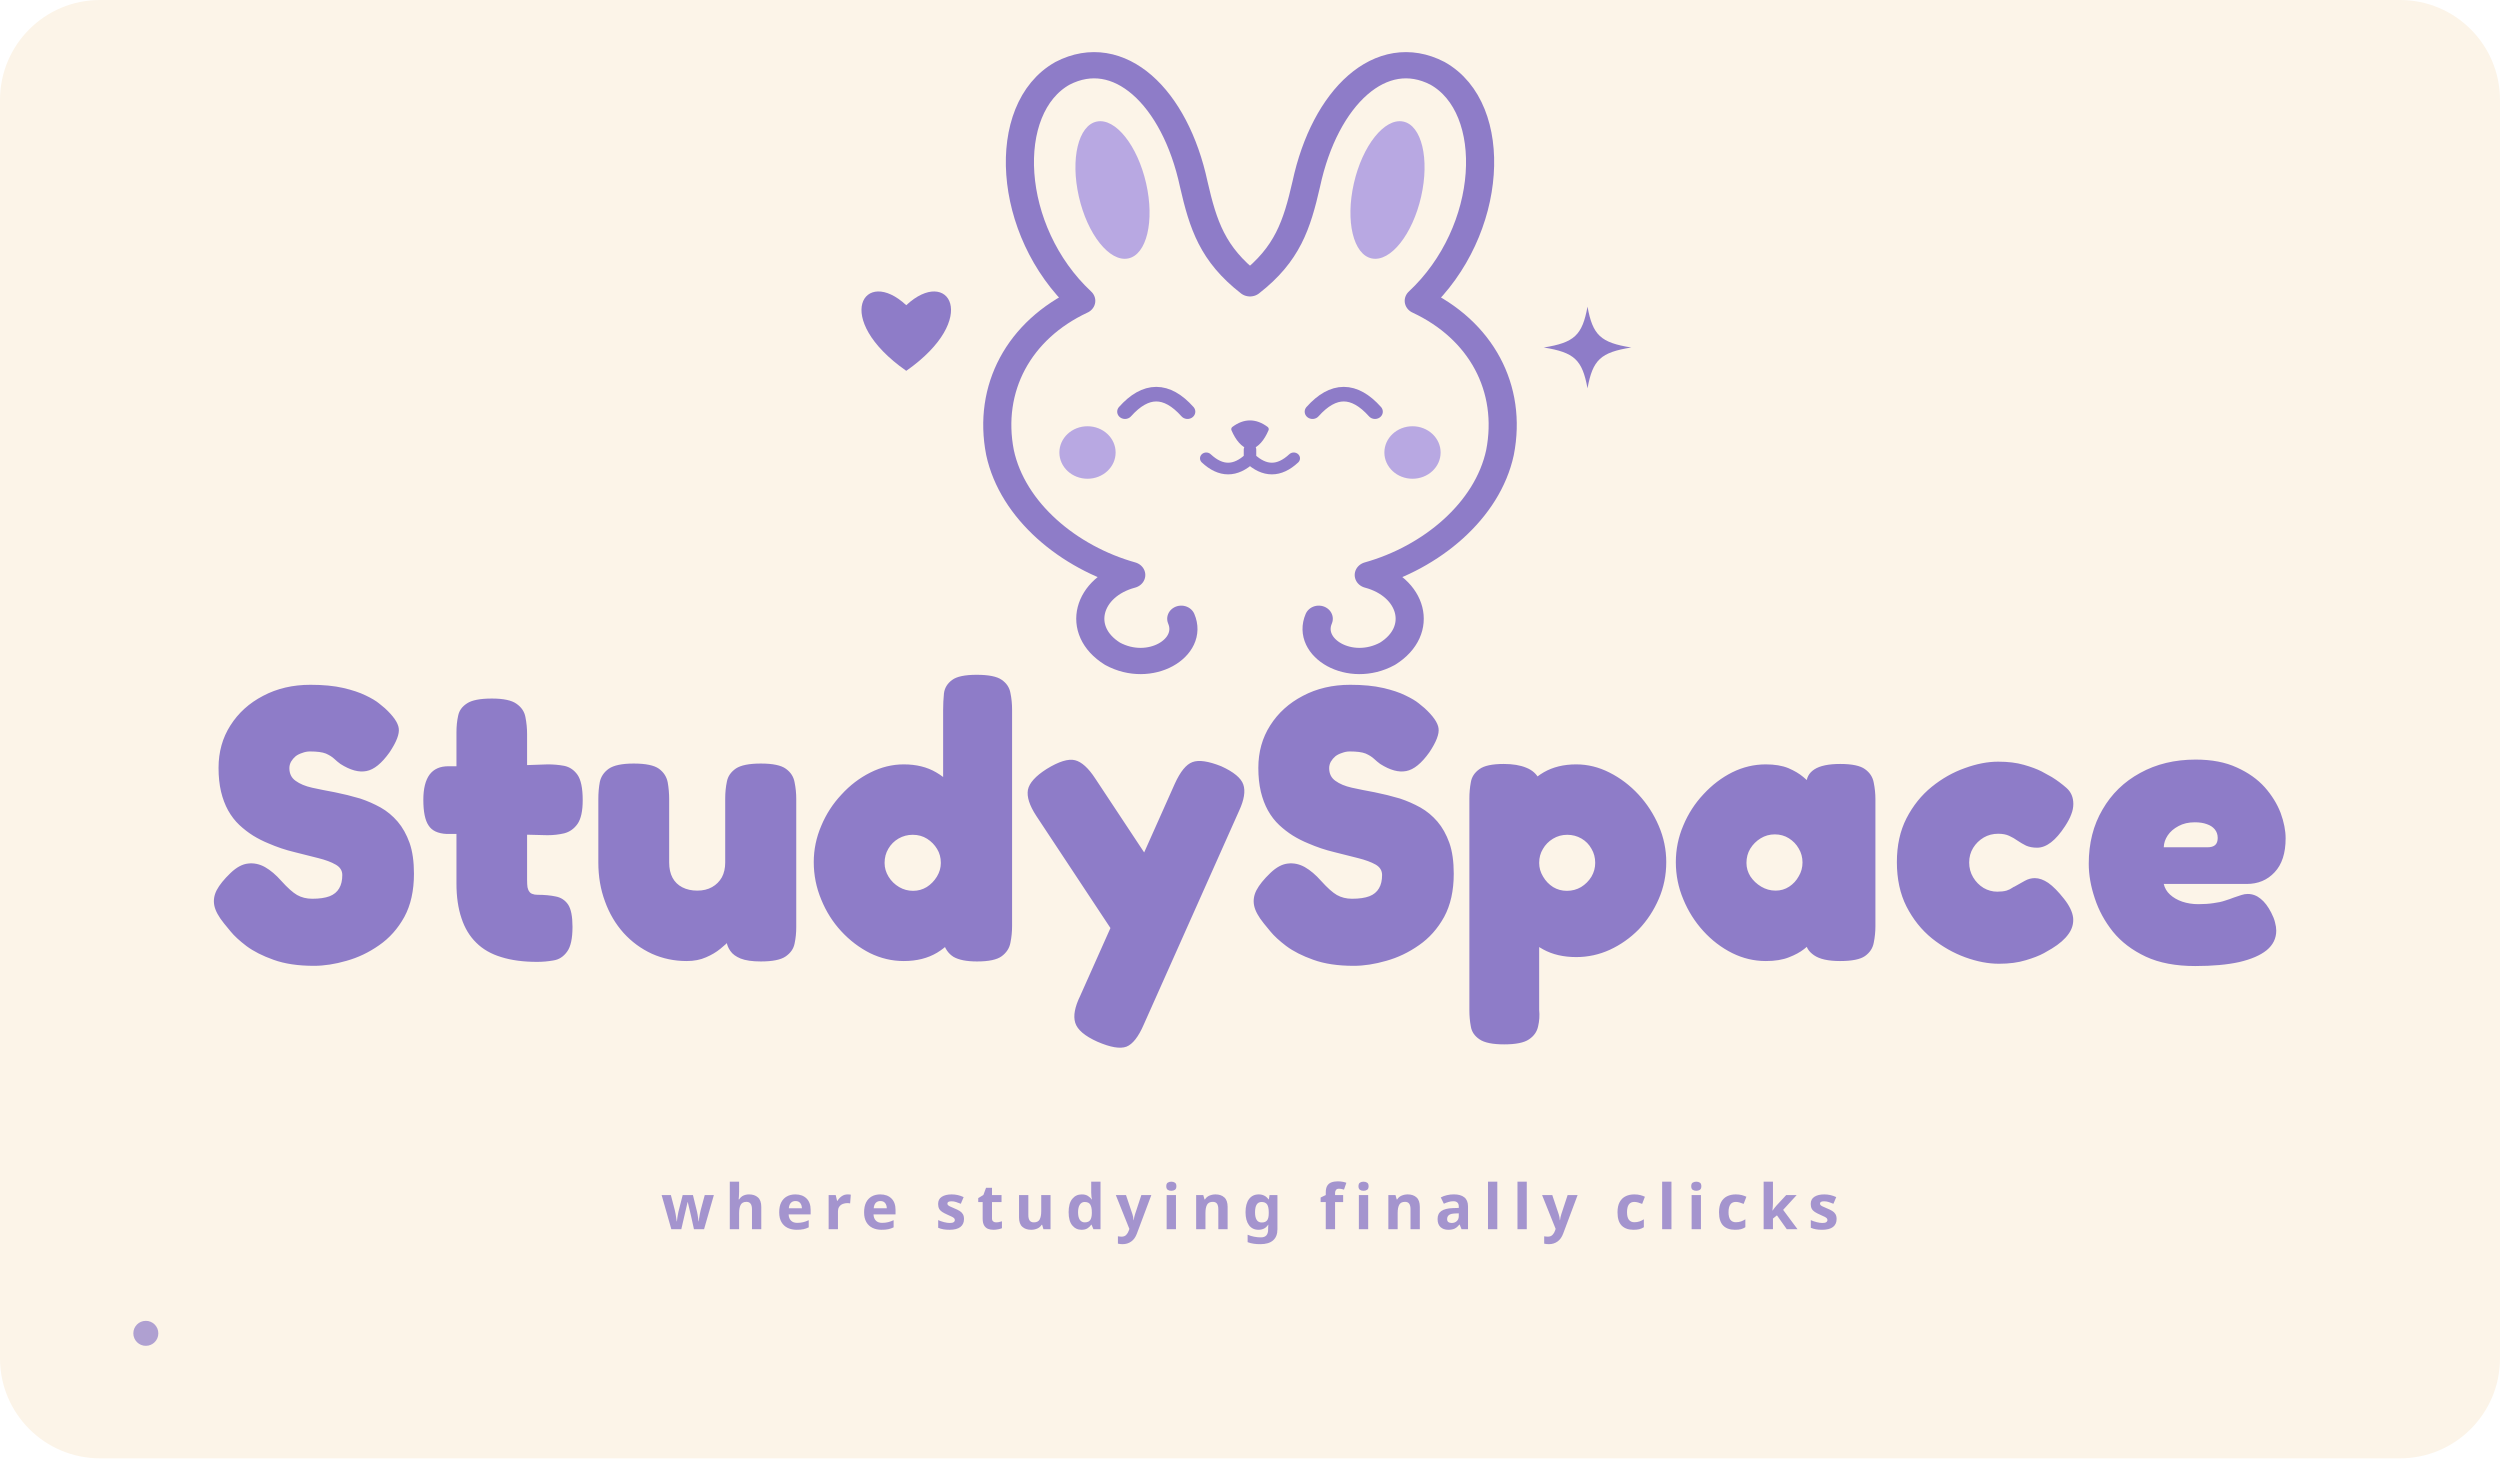
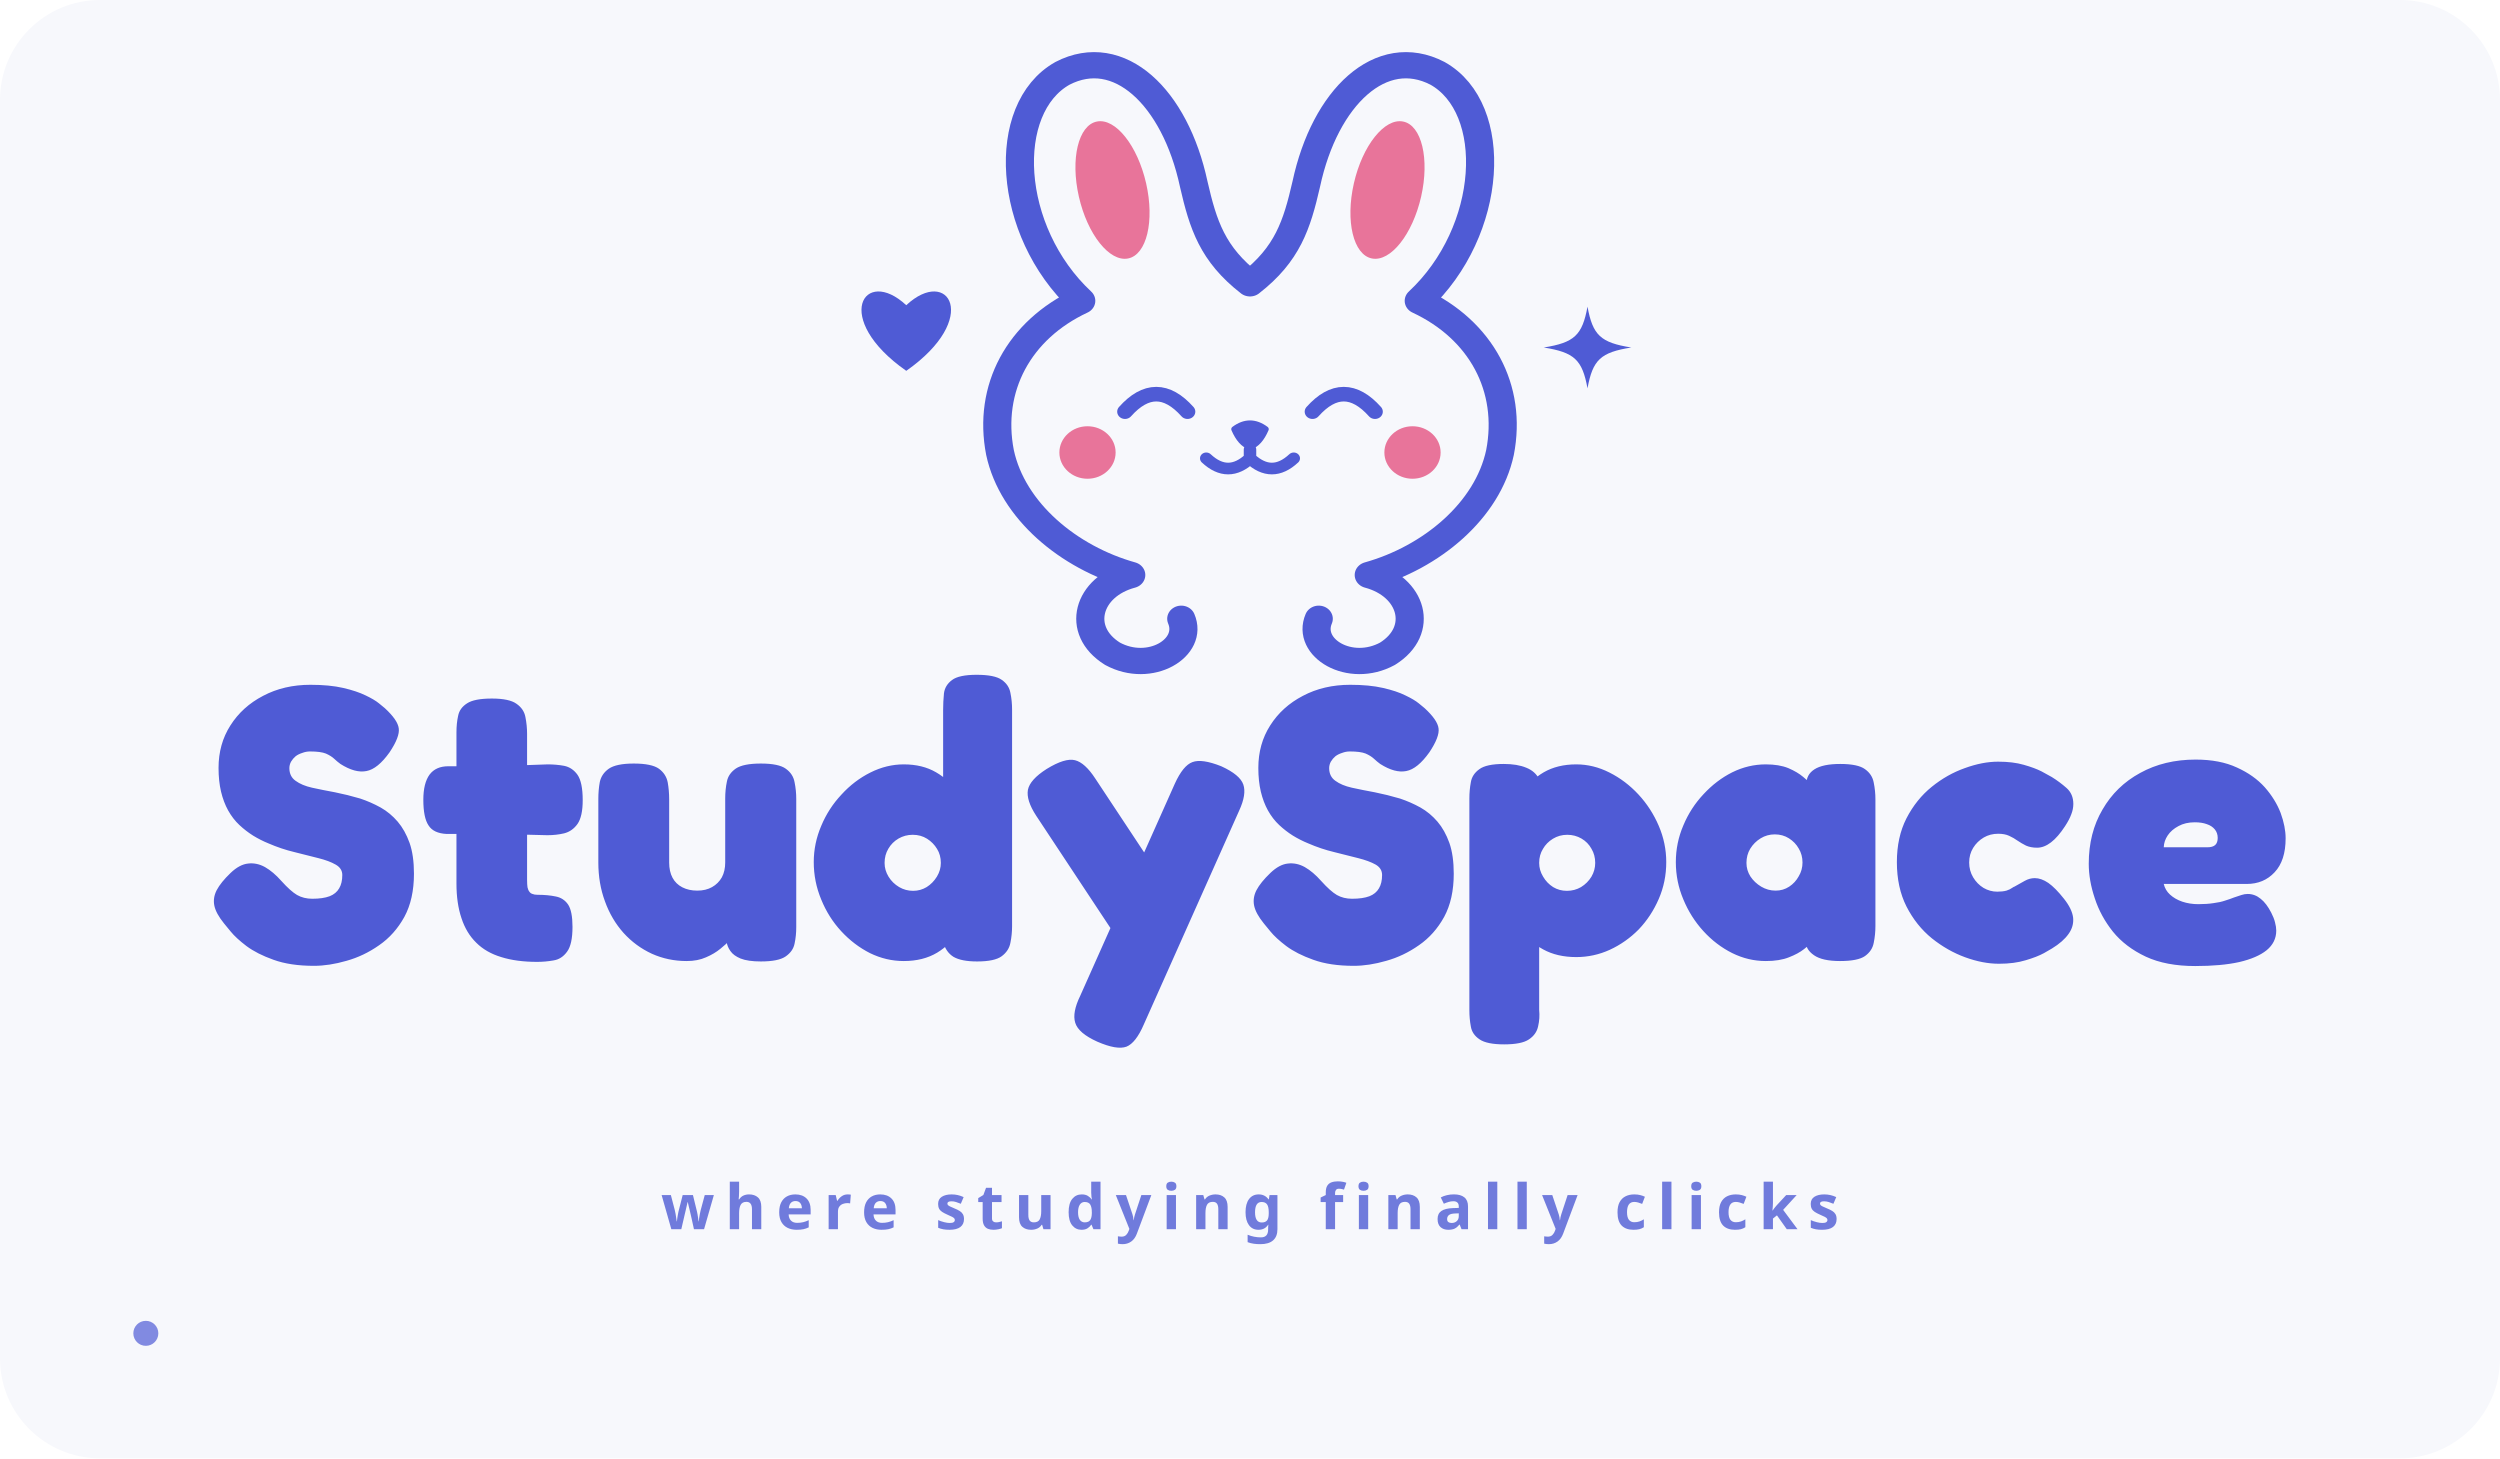
<svg xmlns="http://www.w3.org/2000/svg" viewBox="0 0 1200 700" width="1200" height="700">
  <defs>
    <path id="spark" d="M0 -1 C0.12 -0.3 0.3 -0.12 1 0 C0.3 0.12 0.12 0.3 0 1 C-0.12 0.3 -0.3 0.12 -1 0 C-0.3 -0.12 -0.12 -0.3 0 -1Z" />
    <path id="heart" d="M0 8 C-16 -4 -9 -16 0 -7 C9 -16 16 -4 0 8Z" />
  </defs>
-   <rect width="1200" height="700" rx="48" fill="#FCF4E8" />
-   <path d="M150.7 463.6Q139.3 463.6 131.3 460.7Q123.4 457.9 118.3 454.1Q113.3 450.3 110.7 447.1Q108.0 443.9 107.5 443.2Q103.7 438.5 102.9 434.8Q102.1 431.0 104.0 427.3Q106.0 423.5 110.7 419.0Q115.0 414.9 119.1 414.5Q123.2 414.0 127.2 416.2Q131.2 418.5 135.0 422.8Q139.5 427.8 142.6 429.6Q145.8 431.4 149.9 431.4Q155.0 431.4 158.2 430.2Q161.3 429.0 162.8 426.4Q164.3 423.9 164.3 420.0Q164.3 416.8 161.1 415.0Q158.0 413.2 152.8 411.9Q147.7 410.6 141.3 409.0Q135.0 407.5 128.8 404.8Q125.1 403.3 121.5 401.1Q118.0 398.9 114.9 396.0Q111.8 393.1 109.5 389.0Q107.3 385.0 106.1 380.0Q104.9 374.9 104.9 368.6Q104.9 357.1 110.6 348.2Q116.3 339.2 126.3 334.0Q136.3 328.7 149.0 328.7Q158.2 328.7 164.7 330.2Q171.2 331.7 175.5 333.8Q179.7 335.8 181.9 337.6Q184.2 339.4 184.7 339.9Q190.9 345.6 191.4 349.6Q192.0 353.6 187.0 361.1Q181.3 369.1 175.9 370.1Q170.5 371.2 163.4 366.7Q161.9 365.6 160.4 364.2Q158.9 362.8 156.4 361.7Q153.9 360.7 148.8 360.7Q146.9 360.7 145.1 361.4Q143.2 362.0 141.9 363.0Q140.6 364.1 139.7 365.6Q138.9 367.1 138.9 368.7Q138.9 372.7 141.9 374.8Q144.9 377.0 149.8 378.1Q154.8 379.2 160.8 380.3Q166.8 381.5 172.9 383.3Q178.0 385.0 182.7 387.6Q187.3 390.2 190.9 394.4Q194.4 398.5 196.6 404.6Q198.7 410.6 198.7 419.4Q198.7 431.6 194.1 440.1Q189.4 448.6 182.0 453.7Q174.6 458.9 166.3 461.2Q158.0 463.6 150.7 463.6Z M257.8 461.7Q247.9 461.7 240.6 459.4Q233.3 457.2 228.6 452.5Q223.8 447.8 221.5 440.7Q219.1 433.6 219.1 424.1L219.1 351.5Q219.1 347.2 219.9 343.6Q220.6 339.9 224.2 337.6Q227.7 335.3 236.1 335.3Q244.4 335.3 247.9 337.8Q251.5 340.3 252.2 344.2Q253.0 348.2 253.0 352.3L253.0 422.4Q253.0 424.5 253.2 425.9Q253.5 427.3 254.1 428.0Q254.6 428.8 255.6 429.1Q256.5 429.5 258.0 429.5Q262.9 429.5 266.7 430.3Q270.5 431.0 272.7 434.2Q274.8 437.4 274.8 444.9Q274.8 453.3 272.2 456.8Q269.6 460.4 265.7 461.0Q261.8 461.7 257.8 461.7Z M215.2 367.8L237.1 367.8L262.9 366.9Q267.0 366.9 270.8 367.6Q274.7 368.4 277.2 371.9Q279.7 375.5 279.7 384.1Q279.7 391.9 277.2 395.5Q274.7 399.0 270.8 400.0Q267.0 400.9 262.7 400.9L238.9 400.3L214.4 400.3Q208.1 400.0 205.7 396.2Q203.2 392.5 203.2 383.9Q203.2 375.9 206.2 371.8Q209.2 367.8 215.2 367.8Z M329.6 461.3Q320.7 461.3 312.9 457.8Q305.1 454.2 299.3 447.8Q293.5 441.3 290.4 432.7Q287.2 424.1 287.2 414.0L287.2 383.5Q287.2 379.2 287.9 375.4Q288.7 371.5 292.2 369.0Q295.8 366.5 304.2 366.5Q312.8 366.5 316.3 369.0Q319.7 371.5 320.5 375.5Q321.2 379.4 321.2 383.7L321.2 414.0Q321.2 418.3 322.8 421.3Q324.4 424.3 327.5 425.9Q330.6 427.5 334.7 427.5Q338.8 427.5 341.8 425.8Q344.8 424.1 346.5 421.1Q348.1 418.1 348.1 414.0L348.1 383.3Q348.1 379.0 348.9 375.2Q349.6 371.4 353.2 368.9Q356.8 366.5 365.2 366.5Q373.8 366.5 377.2 369.0Q380.7 371.5 381.4 375.5Q382.2 379.4 382.2 383.5L382.2 445.0Q382.2 449.2 381.4 452.9Q380.7 456.6 377.1 459.1Q373.6 461.5 365.2 461.5Q359.0 461.5 355.5 460.1Q352.1 458.7 350.6 456.5Q349.1 454.4 348.8 452.2Q348.5 450.1 348.5 448.6L351.7 449.5Q351.7 449.5 350.2 451.3Q348.7 453.1 345.8 455.4Q342.9 457.8 338.9 459.5Q334.9 461.3 329.6 461.3Z M433.8 461.3Q425.4 461.3 417.6 457.5Q409.9 453.6 403.8 447.0Q397.7 440.4 394.2 431.8Q390.6 423.2 390.6 413.8Q390.6 404.8 394.2 396.4Q397.7 388.0 403.9 381.4Q410.0 374.7 417.8 370.8Q425.6 366.9 433.8 366.9Q442.8 366.9 449.3 370.7Q455.9 374.5 460.2 381.1Q464.5 387.6 466.6 396.0Q468.8 404.5 469.0 413.4Q469.1 422.6 467.1 431.1Q465.0 439.6 460.7 446.4Q456.4 453.3 449.8 457.3Q443.1 461.3 433.8 461.3Z M438.3 427.6Q441.8 427.6 444.8 425.8Q447.8 423.9 449.7 420.8Q451.6 417.7 451.6 414.2Q451.6 410.4 449.8 407.5Q448.0 404.5 445.0 402.6Q442.0 400.7 438.1 400.7Q434.4 400.7 431.3 402.5Q428.2 404.3 426.4 407.4Q424.6 410.4 424.6 414.2Q424.6 417.7 426.5 420.8Q428.4 423.9 431.6 425.8Q434.7 427.6 438.3 427.6Z M469.0 461.5Q461.5 461.5 457.7 459.3Q454.0 457.0 452.7 452.1L452.7 340.9Q452.7 336.8 453.1 332.8Q453.6 328.9 457.0 326.4Q460.3 323.9 468.8 323.9Q477.4 323.9 480.8 326.3Q484.3 328.7 485.0 332.6Q485.8 336.4 485.8 340.7L485.8 444.5Q485.8 448.6 485.0 452.5Q484.3 456.4 480.8 459.0Q477.4 461.5 469.0 461.5Z M526.7 500.0Q517.6 495.9 516.1 490.9Q514.6 486.0 518.5 478.0L563.9 376.2Q567.9 367.4 572.4 365.8Q576.9 364.1 586.2 367.8Q595.2 371.9 596.8 376.6Q598.4 381.3 594.8 389.1L549.0 491.8Q545.2 500.6 540.7 502.4Q536.1 504.1 526.7 500.0Z M541.9 458.9L497.4 391.6Q492.5 384.1 493.4 379.1Q494.4 374.2 502.4 369.1Q511.2 363.7 516.0 364.9Q520.8 366.1 525.8 373.8L556.1 419.6Z M649.8 463.6Q638.4 463.6 630.4 460.7Q622.5 457.9 617.4 454.1Q612.4 450.3 609.8 447.1Q607.1 443.9 606.6 443.2Q602.8 438.5 602.0 434.8Q601.2 431.0 603.1 427.3Q605.1 423.5 609.8 419.0Q614.1 414.9 618.2 414.5Q622.3 414.0 626.3 416.2Q630.3 418.5 634.1 422.8Q638.6 427.8 641.7 429.6Q644.9 431.4 649.0 431.4Q654.1 431.4 657.3 430.2Q660.4 429.0 661.9 426.4Q663.4 423.9 663.4 420.0Q663.4 416.8 660.3 415.0Q657.1 413.2 651.9 411.9Q646.8 410.6 640.4 409.0Q634.1 407.5 627.9 404.8Q624.2 403.3 620.6 401.1Q617.1 398.9 614.0 396.0Q610.9 393.1 608.6 389.0Q606.4 385.0 605.2 380.0Q604.0 374.9 604.0 368.6Q604.0 357.1 609.7 348.2Q615.4 339.2 625.4 334.0Q635.4 328.7 648.1 328.7Q657.3 328.7 663.8 330.2Q670.4 331.7 674.6 333.8Q678.8 335.8 681.0 337.6Q683.3 339.4 683.8 339.9Q690.0 345.6 690.5 349.6Q691.1 353.6 686.1 361.1Q680.4 369.1 675.0 370.1Q669.6 371.2 662.5 366.7Q661.0 365.6 659.5 364.2Q658.0 362.8 655.5 361.7Q653.0 360.7 647.9 360.7Q646.0 360.7 644.2 361.4Q642.3 362.0 641.0 363.0Q639.7 364.1 638.8 365.6Q638.0 367.1 638.0 368.7Q638.0 372.7 641.0 374.8Q644.0 377.0 648.9 378.1Q653.9 379.2 659.9 380.3Q665.9 381.5 672.0 383.3Q677.1 385.0 681.8 387.6Q686.4 390.2 690.0 394.4Q693.5 398.5 695.7 404.6Q697.8 410.6 697.8 419.4Q697.8 431.6 693.2 440.1Q688.5 448.6 681.1 453.7Q673.7 458.9 665.4 461.2Q657.1 463.6 649.8 463.6Z M756.6 459.4Q747.4 459.4 740.7 455.7Q733.9 452.0 729.6 445.5Q725.3 439.1 723.3 430.8Q721.2 422.6 721.4 413.4Q721.6 404.5 723.7 396.0Q725.9 387.6 730.2 381.1Q734.5 374.5 741.0 370.7Q747.6 366.9 756.6 366.9Q764.8 366.9 772.5 370.8Q780.3 374.7 786.5 381.4Q792.6 388.0 796.2 396.4Q799.8 404.8 799.8 413.8Q799.8 423.2 796.2 431.5Q792.6 439.8 786.6 446.1Q780.5 452.3 772.7 455.9Q765.0 459.4 756.6 459.4Z M722.0 501.3Q713.7 501.3 710.2 498.9Q706.6 496.5 706.0 492.7Q705.3 489.0 705.3 484.9L705.3 383.3Q705.3 379.2 706.0 375.5Q706.6 371.7 710.1 369.2Q713.5 366.7 721.8 366.7Q728.3 366.7 732.6 368.5Q736.9 370.2 738.8 374.0L738.8 484.7Q739.2 488.8 738.3 492.6Q737.5 496.5 733.9 498.9Q730.4 501.3 722.0 501.3Z M752.1 427.6Q755.8 427.6 758.9 425.8Q762.0 423.9 763.9 420.8Q765.7 417.7 765.7 414.2Q765.7 410.4 763.9 407.4Q762.2 404.3 759.1 402.5Q756.0 400.7 752.3 400.7Q748.5 400.7 745.4 402.6Q742.3 404.5 740.6 407.5Q738.8 410.4 738.8 414.2Q738.8 417.7 740.7 420.8Q742.5 423.9 745.5 425.8Q748.5 427.6 752.1 427.6Z M883.2 461.3Q874.7 461.3 870.7 458.5Q866.7 455.7 866.9 452.1L869.5 452.1Q868.6 453.5 865.9 455.6Q863.1 457.8 858.7 459.5Q854.2 461.3 847.6 461.3Q839.2 461.3 831.5 457.5Q823.7 453.6 817.6 446.9Q811.5 440.2 808.0 431.7Q804.4 423.2 804.4 413.8Q804.4 404.6 808.0 396.2Q811.5 387.8 817.7 381.2Q823.9 374.5 831.5 370.7Q839.2 366.9 847.6 366.9Q854.0 366.9 858.4 368.7Q862.8 370.6 865.5 372.9Q868.2 375.1 869.1 376.6L867.1 376.6Q866.9 371.9 870.9 369.3Q874.9 366.7 883.3 366.7Q891.8 366.7 895.2 369.2Q898.7 371.7 899.4 375.7Q900.2 379.6 900.2 383.7L900.2 444.5Q900.2 448.6 899.4 452.5Q898.7 456.4 895.2 458.9Q891.8 461.3 883.2 461.3Z M852.3 427.5Q855.9 427.5 858.8 425.6Q861.7 423.7 863.4 420.6Q865.2 417.6 865.2 414.0Q865.2 410.3 863.4 407.3Q861.7 404.3 858.7 402.4Q855.7 400.5 851.9 400.5Q848.2 400.5 845.1 402.4Q842.0 404.3 840.1 407.4Q838.3 410.4 838.3 414.2Q838.3 417.7 840.2 420.7Q842.2 423.7 845.4 425.6Q848.6 427.5 852.3 427.5Z M959.5 462.6Q951.8 462.6 943.3 459.5Q934.8 456.4 927.3 450.4Q919.8 444.3 915.1 435.1Q910.5 426.0 910.5 413.8Q910.5 401.8 915.1 392.8Q919.8 383.7 927.2 377.7Q934.6 371.7 943.1 368.7Q951.6 365.6 959.1 365.6Q966.2 365.6 971.4 367.1Q976.7 368.6 980.0 370.3Q983.4 372.1 984.9 373.0Q988.6 375.3 991.9 378.2Q995.2 381.1 995.2 385.9Q995.2 388.4 994.2 390.9Q993.3 393.4 991.2 396.6Q984.5 406.9 977.8 406.9Q974.8 406.9 972.5 405.9Q970.3 404.8 968.4 403.5Q966.6 402.2 964.4 401.2Q962.3 400.2 959.1 400.2Q955.3 400.2 952.2 402.0Q949.0 403.9 947.1 407.0Q945.2 410.1 945.2 414.0Q945.2 417.9 947.1 421.1Q949.0 424.3 952.1 426.2Q955.2 428.0 958.7 428.0Q961.3 428.0 963.1 427.5Q964.9 426.9 965.8 426.2Q966.7 425.6 966.9 425.6Q969.6 424.1 971.9 422.8Q974.2 421.5 976.7 421.5Q979.8 421.5 983.2 423.8Q986.6 426.2 990.7 431.4Q994.6 436.3 995.1 440.5Q995.5 444.7 992.9 448.3Q990.3 452.0 984.9 455.3Q984.3 455.7 981.1 457.5Q977.8 459.3 972.4 460.9Q966.9 462.6 959.5 462.6Z M1053.7 463.7Q1039.7 463.7 1030.0 459.2Q1020.2 454.6 1014.2 447.2Q1008.3 439.8 1005.5 431.2Q1002.6 422.6 1002.6 414.6Q1002.6 399.8 1009.2 388.6Q1015.7 377.3 1027.3 371.0Q1038.9 364.6 1053.9 364.6Q1065.5 364.6 1073.7 368.4Q1081.9 372.1 1087.1 377.9Q1092.2 383.7 1094.7 390.2Q1097.1 396.8 1097.1 402.4Q1097.1 413.1 1091.8 418.7Q1086.6 424.3 1078.4 424.3L1038.6 424.3Q1039.3 427.3 1041.6 429.4Q1044.0 431.6 1047.5 432.8Q1051.1 434.0 1055.2 434.0Q1059.3 434.0 1062.5 433.5Q1065.7 433.1 1068.0 432.3Q1070.3 431.6 1072.3 430.8Q1074.3 430.1 1075.9 429.6Q1077.4 429.1 1078.9 429.1Q1082.3 429.1 1085.1 431.4Q1087.9 433.6 1090.2 438.1Q1091.5 440.6 1092.0 442.7Q1092.6 444.9 1092.6 446.7Q1092.6 452.3 1088.0 456.1Q1083.4 459.8 1074.8 461.8Q1066.2 463.7 1053.7 463.7Z M1038.6 406.7L1059.5 406.7Q1062.1 406.7 1063.3 405.6Q1064.5 404.5 1064.5 402.2Q1064.5 399.8 1063.1 398.1Q1061.7 396.4 1059.3 395.6Q1056.9 394.7 1053.5 394.7Q1049.0 394.7 1045.7 396.5Q1042.3 398.3 1040.5 401.0Q1038.7 403.7 1038.6 406.7Z" fill="#8E7CC8" />
+   <rect width="1200" height="700" rx="48" fill="#f7f8fc" />
+   <path d="M150.7 463.6Q139.3 463.6 131.3 460.7Q123.4 457.9 118.3 454.1Q113.3 450.3 110.7 447.1Q108.0 443.9 107.5 443.2Q103.7 438.5 102.9 434.8Q102.1 431.0 104.0 427.3Q106.0 423.5 110.7 419.0Q115.0 414.9 119.1 414.5Q123.2 414.0 127.2 416.2Q131.2 418.5 135.0 422.8Q139.5 427.8 142.6 429.6Q145.8 431.4 149.9 431.4Q155.0 431.4 158.2 430.2Q161.3 429.0 162.8 426.4Q164.3 423.9 164.3 420.0Q164.3 416.8 161.1 415.0Q158.0 413.2 152.8 411.9Q147.7 410.6 141.3 409.0Q135.0 407.5 128.8 404.8Q125.1 403.3 121.5 401.1Q118.0 398.9 114.9 396.0Q111.8 393.1 109.5 389.0Q107.3 385.0 106.1 380.0Q104.9 374.9 104.9 368.6Q104.9 357.1 110.6 348.2Q116.3 339.2 126.3 334.0Q136.3 328.7 149.0 328.7Q158.2 328.7 164.7 330.2Q171.2 331.7 175.5 333.8Q179.7 335.8 181.9 337.6Q184.2 339.4 184.7 339.9Q190.9 345.6 191.4 349.6Q192.0 353.6 187.0 361.1Q181.3 369.1 175.9 370.1Q170.5 371.2 163.4 366.7Q161.9 365.6 160.4 364.2Q158.9 362.8 156.4 361.7Q153.9 360.7 148.8 360.7Q146.9 360.7 145.1 361.4Q143.2 362.0 141.9 363.0Q140.6 364.1 139.7 365.6Q138.9 367.1 138.9 368.7Q138.9 372.7 141.9 374.8Q144.9 377.0 149.8 378.1Q154.8 379.2 160.8 380.3Q166.8 381.5 172.9 383.3Q178.0 385.0 182.7 387.6Q187.3 390.2 190.9 394.4Q194.4 398.5 196.6 404.6Q198.7 410.6 198.7 419.4Q198.7 431.6 194.1 440.1Q189.4 448.6 182.0 453.7Q174.6 458.9 166.3 461.2Q158.0 463.6 150.7 463.6Z M257.8 461.7Q247.9 461.7 240.6 459.4Q233.3 457.2 228.6 452.5Q223.8 447.8 221.5 440.7Q219.1 433.6 219.1 424.1L219.1 351.5Q219.1 347.2 219.9 343.6Q220.6 339.9 224.2 337.6Q227.7 335.3 236.1 335.3Q244.4 335.3 247.9 337.8Q251.5 340.3 252.2 344.2Q253.0 348.2 253.0 352.3L253.0 422.4Q253.0 424.5 253.2 425.9Q253.5 427.3 254.1 428.0Q254.6 428.8 255.6 429.1Q256.5 429.5 258.0 429.5Q262.9 429.5 266.7 430.3Q270.5 431.0 272.7 434.2Q274.8 437.4 274.8 444.9Q274.8 453.3 272.2 456.8Q269.6 460.4 265.7 461.0Q261.8 461.7 257.8 461.7Z M215.2 367.8L237.1 367.8L262.9 366.9Q267.0 366.9 270.8 367.6Q274.7 368.4 277.2 371.9Q279.7 375.5 279.7 384.1Q279.7 391.9 277.2 395.5Q274.7 399.0 270.8 400.0Q267.0 400.9 262.7 400.9L238.9 400.3L214.4 400.3Q208.1 400.0 205.7 396.2Q203.2 392.5 203.2 383.9Q203.2 375.9 206.2 371.8Q209.2 367.8 215.2 367.8Z M329.6 461.3Q320.7 461.3 312.9 457.8Q305.1 454.2 299.3 447.8Q293.5 441.3 290.4 432.7Q287.2 424.1 287.2 414.0L287.2 383.5Q287.2 379.2 287.9 375.4Q288.7 371.5 292.2 369.0Q295.8 366.5 304.2 366.5Q312.8 366.5 316.3 369.0Q319.7 371.5 320.5 375.5Q321.2 379.4 321.2 383.7L321.2 414.0Q321.2 418.3 322.8 421.3Q324.4 424.3 327.5 425.9Q330.6 427.5 334.7 427.5Q338.8 427.5 341.8 425.8Q344.8 424.1 346.5 421.1Q348.1 418.1 348.1 414.0L348.1 383.3Q348.1 379.0 348.9 375.2Q349.6 371.4 353.2 368.9Q356.8 366.5 365.2 366.5Q373.8 366.5 377.2 369.0Q380.7 371.5 381.4 375.5Q382.2 379.4 382.2 383.5L382.2 445.0Q382.2 449.2 381.4 452.9Q380.7 456.6 377.1 459.1Q373.6 461.5 365.2 461.5Q359.0 461.5 355.5 460.1Q352.1 458.7 350.6 456.5Q349.1 454.4 348.8 452.2Q348.5 450.1 348.5 448.6L351.7 449.5Q351.7 449.5 350.2 451.3Q348.7 453.1 345.8 455.4Q342.9 457.8 338.9 459.5Q334.9 461.3 329.6 461.3Z M433.8 461.3Q425.4 461.3 417.6 457.5Q409.9 453.6 403.8 447.0Q397.7 440.4 394.2 431.8Q390.6 423.2 390.6 413.8Q390.6 404.8 394.2 396.4Q397.7 388.0 403.9 381.4Q410.0 374.7 417.8 370.8Q425.6 366.9 433.8 366.9Q442.8 366.9 449.3 370.7Q455.9 374.5 460.2 381.1Q464.5 387.6 466.6 396.0Q468.8 404.5 469.0 413.4Q469.1 422.6 467.1 431.1Q465.0 439.6 460.7 446.4Q456.4 453.3 449.8 457.3Q443.1 461.3 433.8 461.3Z M438.3 427.6Q441.8 427.6 444.8 425.8Q447.8 423.9 449.7 420.8Q451.6 417.7 451.6 414.2Q451.6 410.4 449.8 407.5Q448.0 404.5 445.0 402.6Q442.0 400.7 438.1 400.7Q434.4 400.7 431.3 402.5Q428.2 404.3 426.4 407.4Q424.6 410.4 424.6 414.2Q424.6 417.7 426.5 420.8Q428.4 423.9 431.6 425.8Q434.7 427.6 438.3 427.6Z M469.0 461.5Q461.5 461.5 457.7 459.3Q454.0 457.0 452.7 452.1L452.7 340.9Q452.7 336.8 453.1 332.8Q453.6 328.9 457.0 326.4Q460.3 323.9 468.8 323.9Q477.4 323.9 480.8 326.3Q484.3 328.7 485.0 332.6Q485.8 336.4 485.8 340.7L485.8 444.5Q485.8 448.6 485.0 452.5Q484.3 456.4 480.8 459.0Q477.4 461.5 469.0 461.5Z M526.7 500.0Q517.6 495.9 516.1 490.9Q514.6 486.0 518.5 478.0L563.9 376.2Q567.9 367.4 572.4 365.8Q576.9 364.1 586.2 367.8Q595.2 371.9 596.8 376.6Q598.4 381.3 594.8 389.1L549.0 491.8Q545.2 500.6 540.7 502.4Q536.1 504.1 526.7 500.0Z M541.9 458.9L497.4 391.6Q492.5 384.1 493.4 379.1Q494.4 374.2 502.4 369.1Q511.2 363.7 516.0 364.9Q520.8 366.1 525.8 373.8L556.1 419.6Z M649.8 463.6Q638.4 463.6 630.4 460.7Q622.5 457.9 617.4 454.1Q612.4 450.3 609.8 447.1Q607.1 443.9 606.6 443.2Q602.8 438.5 602.0 434.8Q601.2 431.0 603.1 427.3Q605.1 423.5 609.8 419.0Q614.1 414.9 618.2 414.5Q622.3 414.0 626.3 416.2Q630.3 418.5 634.1 422.8Q638.6 427.8 641.7 429.6Q644.9 431.4 649.0 431.4Q654.1 431.4 657.3 430.2Q660.4 429.0 661.9 426.4Q663.4 423.9 663.4 420.0Q663.4 416.8 660.3 415.0Q657.1 413.2 651.9 411.9Q646.8 410.6 640.4 409.0Q634.1 407.5 627.9 404.8Q624.2 403.3 620.6 401.1Q617.1 398.9 614.0 396.0Q610.9 393.1 608.6 389.0Q606.4 385.0 605.2 380.0Q604.0 374.9 604.0 368.6Q604.0 357.1 609.7 348.2Q615.4 339.2 625.4 334.0Q635.4 328.7 648.1 328.7Q657.3 328.7 663.8 330.2Q670.4 331.7 674.6 333.8Q678.8 335.8 681.0 337.6Q683.3 339.4 683.8 339.9Q690.0 345.6 690.5 349.6Q691.1 353.6 686.1 361.1Q680.4 369.1 675.0 370.1Q669.6 371.2 662.5 366.7Q661.0 365.6 659.5 364.2Q658.0 362.8 655.5 361.7Q653.0 360.7 647.9 360.7Q646.0 360.7 644.2 361.4Q642.3 362.0 641.0 363.0Q639.7 364.1 638.8 365.6Q638.0 367.1 638.0 368.7Q638.0 372.7 641.0 374.8Q644.0 377.0 648.9 378.1Q653.9 379.2 659.9 380.3Q665.9 381.5 672.0 383.3Q677.1 385.0 681.8 387.6Q686.4 390.2 690.0 394.4Q693.5 398.5 695.7 404.6Q697.8 410.6 697.8 419.4Q697.8 431.6 693.2 440.1Q688.5 448.6 681.1 453.7Q673.7 458.9 665.4 461.2Q657.1 463.6 649.8 463.6Z M756.6 459.4Q747.4 459.4 740.7 455.7Q733.9 452.0 729.6 445.5Q725.3 439.1 723.3 430.8Q721.2 422.6 721.4 413.4Q721.6 404.5 723.7 396.0Q725.9 387.6 730.2 381.1Q734.5 374.5 741.0 370.7Q747.6 366.9 756.6 366.9Q764.8 366.9 772.5 370.8Q780.3 374.7 786.5 381.4Q792.6 388.0 796.2 396.4Q799.8 404.8 799.8 413.8Q799.8 423.2 796.2 431.5Q792.6 439.8 786.6 446.1Q780.5 452.3 772.7 455.9Q765.0 459.4 756.6 459.4Z M722.0 501.3Q713.7 501.3 710.2 498.9Q706.6 496.5 706.0 492.7Q705.3 489.0 705.3 484.9L705.3 383.3Q705.3 379.2 706.0 375.5Q706.6 371.7 710.1 369.2Q713.5 366.7 721.8 366.7Q728.3 366.7 732.6 368.5Q736.9 370.2 738.8 374.0L738.8 484.7Q739.2 488.8 738.3 492.6Q737.5 496.5 733.9 498.9Q730.4 501.3 722.0 501.3Z M752.1 427.6Q755.8 427.6 758.9 425.8Q762.0 423.9 763.9 420.8Q765.7 417.7 765.7 414.2Q765.7 410.4 763.9 407.4Q762.2 404.3 759.1 402.5Q756.0 400.7 752.3 400.7Q748.5 400.7 745.4 402.6Q742.3 404.5 740.6 407.5Q738.8 410.4 738.8 414.2Q738.8 417.7 740.7 420.8Q742.5 423.9 745.5 425.8Q748.5 427.6 752.1 427.6Z M883.2 461.3Q874.7 461.3 870.7 458.5Q866.7 455.7 866.9 452.1L869.5 452.1Q868.6 453.5 865.9 455.6Q863.1 457.8 858.7 459.5Q854.2 461.3 847.6 461.3Q839.2 461.3 831.5 457.5Q823.7 453.6 817.6 446.9Q811.5 440.2 808.0 431.7Q804.4 423.2 804.4 413.8Q804.4 404.6 808.0 396.2Q811.5 387.8 817.7 381.2Q823.9 374.5 831.5 370.7Q839.2 366.9 847.6 366.9Q854.0 366.9 858.4 368.7Q862.8 370.6 865.5 372.9Q868.2 375.1 869.1 376.6L867.1 376.6Q866.9 371.9 870.9 369.3Q874.9 366.7 883.3 366.7Q891.8 366.7 895.2 369.2Q898.7 371.7 899.4 375.7Q900.2 379.6 900.2 383.7L900.2 444.5Q900.2 448.6 899.4 452.5Q898.7 456.4 895.2 458.9Q891.8 461.3 883.2 461.3Z M852.3 427.5Q855.9 427.5 858.8 425.6Q861.7 423.7 863.4 420.6Q865.2 417.6 865.2 414.0Q865.2 410.3 863.4 407.3Q861.7 404.3 858.7 402.4Q855.7 400.5 851.9 400.5Q848.2 400.5 845.1 402.4Q842.0 404.3 840.1 407.4Q838.3 410.4 838.3 414.2Q838.3 417.7 840.2 420.7Q842.2 423.7 845.4 425.6Q848.6 427.5 852.3 427.5Z M959.5 462.6Q951.8 462.6 943.3 459.5Q934.8 456.4 927.3 450.4Q919.8 444.3 915.1 435.1Q910.5 426.0 910.5 413.8Q910.5 401.8 915.1 392.8Q919.8 383.7 927.2 377.7Q934.6 371.7 943.1 368.7Q951.6 365.6 959.1 365.6Q966.2 365.6 971.4 367.1Q976.7 368.6 980.0 370.3Q983.4 372.1 984.9 373.0Q988.6 375.3 991.9 378.2Q995.2 381.1 995.2 385.9Q995.2 388.4 994.2 390.9Q993.3 393.4 991.2 396.6Q984.5 406.9 977.8 406.9Q974.8 406.9 972.5 405.9Q970.3 404.8 968.4 403.5Q966.6 402.2 964.4 401.2Q962.3 400.2 959.1 400.2Q955.3 400.2 952.2 402.0Q949.0 403.9 947.1 407.0Q945.2 410.1 945.2 414.0Q945.2 417.9 947.1 421.1Q949.0 424.3 952.1 426.2Q955.2 428.0 958.7 428.0Q961.3 428.0 963.1 427.5Q964.9 426.9 965.8 426.2Q966.7 425.6 966.9 425.6Q969.6 424.1 971.9 422.8Q974.2 421.5 976.7 421.5Q979.8 421.5 983.2 423.8Q986.6 426.2 990.7 431.4Q994.6 436.3 995.1 440.5Q995.5 444.7 992.9 448.3Q990.3 452.0 984.9 455.3Q984.3 455.7 981.1 457.5Q977.8 459.3 972.4 460.9Q966.9 462.6 959.5 462.6Z M1053.7 463.7Q1039.7 463.7 1030.0 459.2Q1020.2 454.6 1014.2 447.2Q1008.3 439.8 1005.5 431.2Q1002.6 422.6 1002.6 414.6Q1002.6 399.8 1009.2 388.6Q1015.7 377.3 1027.3 371.0Q1038.9 364.6 1053.9 364.6Q1065.5 364.6 1073.7 368.4Q1081.9 372.1 1087.1 377.9Q1092.2 383.7 1094.7 390.2Q1097.1 396.8 1097.1 402.4Q1097.1 413.1 1091.8 418.7Q1086.6 424.3 1078.4 424.3L1038.6 424.3Q1039.3 427.3 1041.6 429.4Q1044.0 431.6 1047.5 432.8Q1051.1 434.0 1055.2 434.0Q1059.3 434.0 1062.5 433.5Q1065.7 433.1 1068.0 432.3Q1070.3 431.6 1072.3 430.8Q1074.3 430.1 1075.9 429.6Q1077.4 429.1 1078.9 429.1Q1082.3 429.1 1085.1 431.4Q1087.9 433.6 1090.2 438.1Q1091.5 440.6 1092.0 442.7Q1092.6 444.9 1092.6 446.7Q1092.6 452.3 1088.0 456.1Q1083.4 459.8 1074.8 461.8Q1066.2 463.7 1053.7 463.7Z M1038.6 406.7L1059.5 406.7Q1062.1 406.7 1063.3 405.6Q1064.5 404.5 1064.5 402.2Q1064.5 399.8 1063.1 398.1Q1061.7 396.4 1059.3 395.6Q1056.9 394.7 1053.5 394.7Q1049.0 394.7 1045.7 396.5Q1042.3 398.3 1040.5 401.0Q1038.7 403.7 1038.6 406.7Z" fill="#4f5bd5" />
  <g transform="translate(375 10) scale(1.5 1.4)" stroke-linecap="round" stroke-linejoin="round">
-     <path d="M128 205 C132 215 118 224 106 217 C94 209 98 194 112 190 C92 184 74 168 70 148 C66 126 76 106 96 96 C72 72 70 30 90 18 C108 8 126 26 132 56 C135 70 138 80 150 90 C162 80 165 70 168 56 C174 26 192 8 210 18 C230 30 228 72 204 96 C224 106 234 126 230 148 C226 168 208 184 188 190 C202 194 206 209 194 217 C182 224 168 215 172 205" fill="#FCF4E8" stroke="#8E7CC8" stroke-width="9" />
-     <ellipse cx="106" cy="58" rx="11" ry="24" transform="rotate(-12 106 58)" fill="#B8A8E2" />
-     <ellipse cx="194" cy="58" rx="11" ry="24" transform="rotate(12 194 58)" fill="#B8A8E2" />
-     <path d="M110 134 Q120 122 130 134" fill="none" stroke="#8E7CC8" stroke-width="5" />
-     <path d="M170 134 Q180 122 190 134" fill="none" stroke="#8E7CC8" stroke-width="5" />
-     <circle cx="98" cy="148" r="9" fill="#B8A8E2" />
-     <circle cx="202" cy="148" r="9" fill="#B8A8E2" />
-     <path d="M145 140 Q150 136 155 140 Q153 145 150 146 Q147 145 145 140Z" fill="#8E7CC8" stroke="#8E7CC8" stroke-width="2" />
-     <path d="M150 147 V150 M150 150 Q143 157 136 150 M150 150 Q157 157 164 150" fill="none" stroke="#8E7CC8" stroke-width="4" />
-     <use href="#heart" transform="translate(40 108) scale(1.5)" fill="#8E7CC8" />
-     <use href="#spark" transform="translate(258 112) scale(14)" fill="#8E7CC8" />
+     <path d="M128 205 C132 215 118 224 106 217 C94 209 98 194 112 190 C92 184 74 168 70 148 C66 126 76 106 96 96 C72 72 70 30 90 18 C108 8 126 26 132 56 C135 70 138 80 150 90 C162 80 165 70 168 56 C174 26 192 8 210 18 C230 30 228 72 204 96 C224 106 234 126 230 148 C226 168 208 184 188 190 C202 194 206 209 194 217 C182 224 168 215 172 205" fill="#f7f8fc" stroke="#4f5bd5" stroke-width="9" />
+     <ellipse cx="106" cy="58" rx="11" ry="24" transform="rotate(-12 106 58)" fill="#e8749a" />
+     <ellipse cx="194" cy="58" rx="11" ry="24" transform="rotate(12 194 58)" fill="#e8749a" />
+     <path d="M110 134 Q120 122 130 134" fill="none" stroke="#4f5bd5" stroke-width="5" />
+     <path d="M170 134 Q180 122 190 134" fill="none" stroke="#4f5bd5" stroke-width="5" />
+     <circle cx="98" cy="148" r="9" fill="#e8749a" />
+     <circle cx="202" cy="148" r="9" fill="#e8749a" />
+     <path d="M145 140 Q150 136 155 140 Q153 145 150 146 Q147 145 145 140Z" fill="#4f5bd5" stroke="#4f5bd5" stroke-width="2" />
+     <path d="M150 147 V150 M150 150 Q143 157 136 150 M150 150 Q157 157 164 150" fill="none" stroke="#4f5bd5" stroke-width="4" />
+     <use href="#heart" transform="translate(40 108) scale(1.5)" fill="#4f5bd5" />
+     <use href="#spark" transform="translate(258 112) scale(14)" fill="#4f5bd5" />
  </g>
-   <circle cx="70" cy="640" r="6" fill="#8E7CC8" opacity="0.7" />
-   <text x="600" y="590" text-anchor="middle" font-family="Nunito, Quicksand, 'Arial Rounded MT Bold', 'Trebuchet MS', sans-serif" font-weight="700" font-size="30" letter-spacing="5" fill="#8E7CC8" opacity="0.8">where studying finally clicks</text>
+   <circle cx="70" cy="640" r="6" fill="#4f5bd5" opacity="0.7" />
+   <text x="600" y="590" text-anchor="middle" font-family="Nunito, Quicksand, 'Arial Rounded MT Bold', 'Trebuchet MS', sans-serif" font-weight="700" font-size="30" letter-spacing="5" fill="#4f5bd5" opacity="0.8">where studying finally clicks</text>
</svg>
